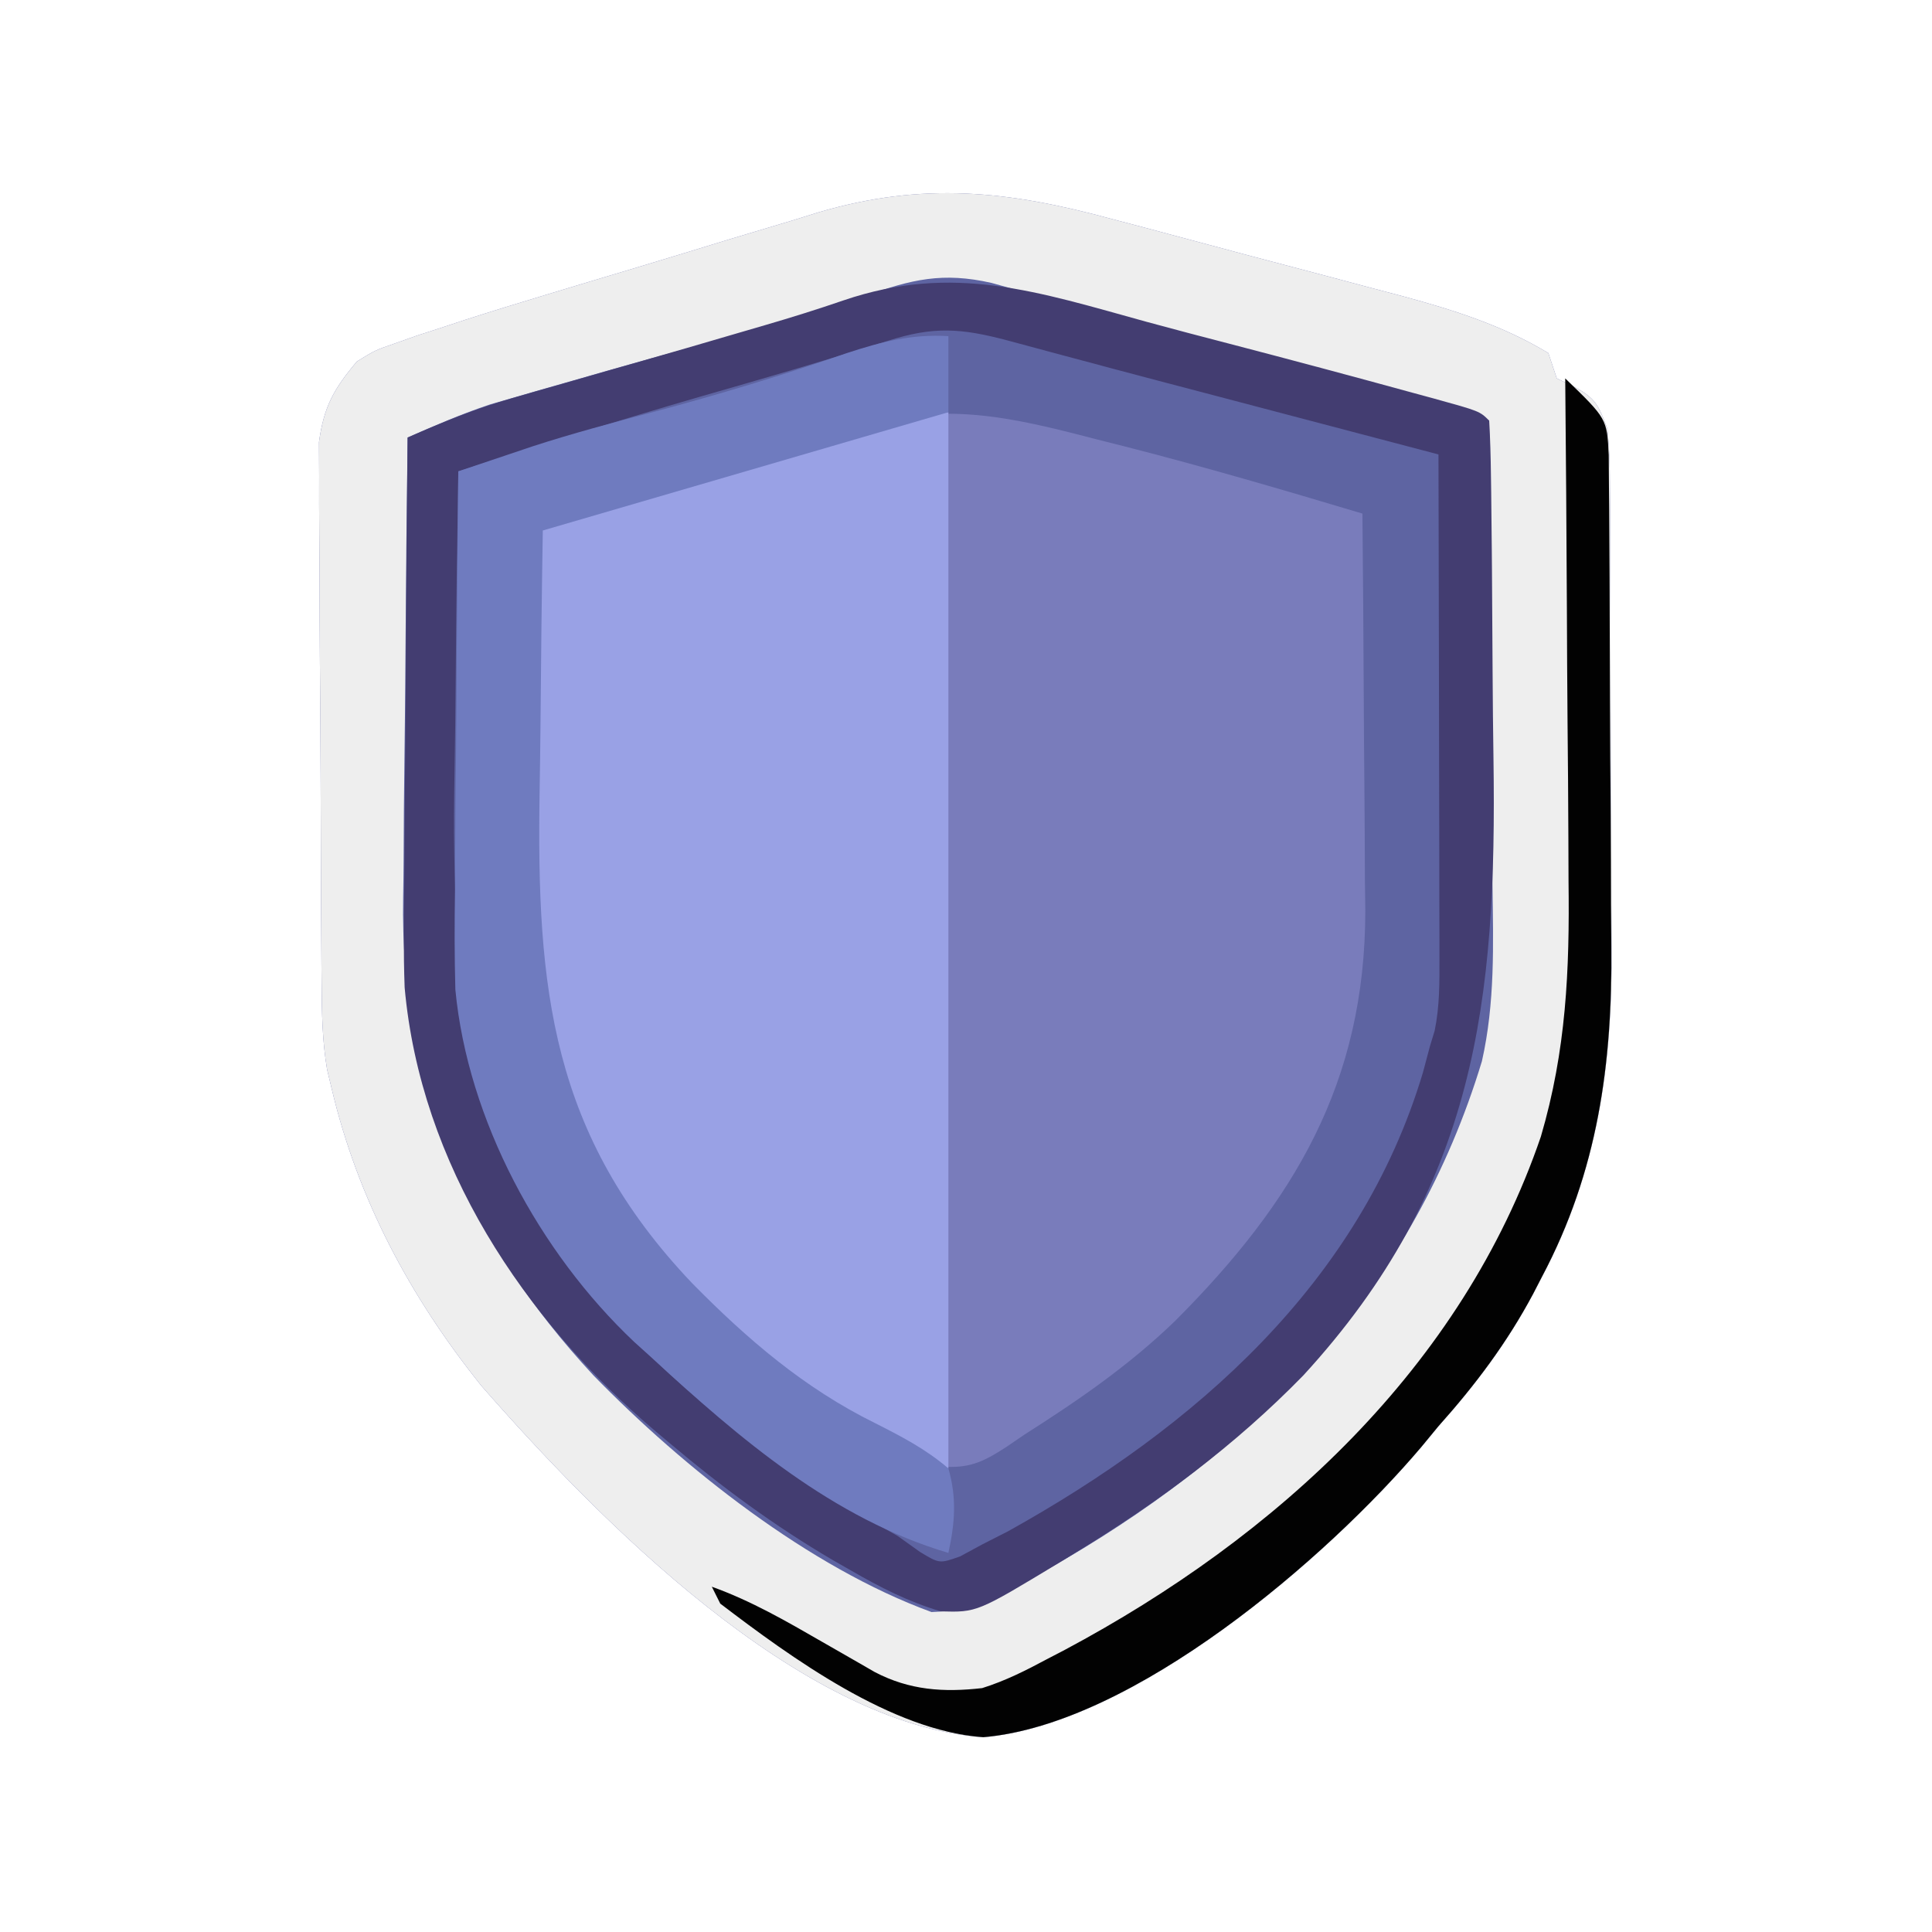
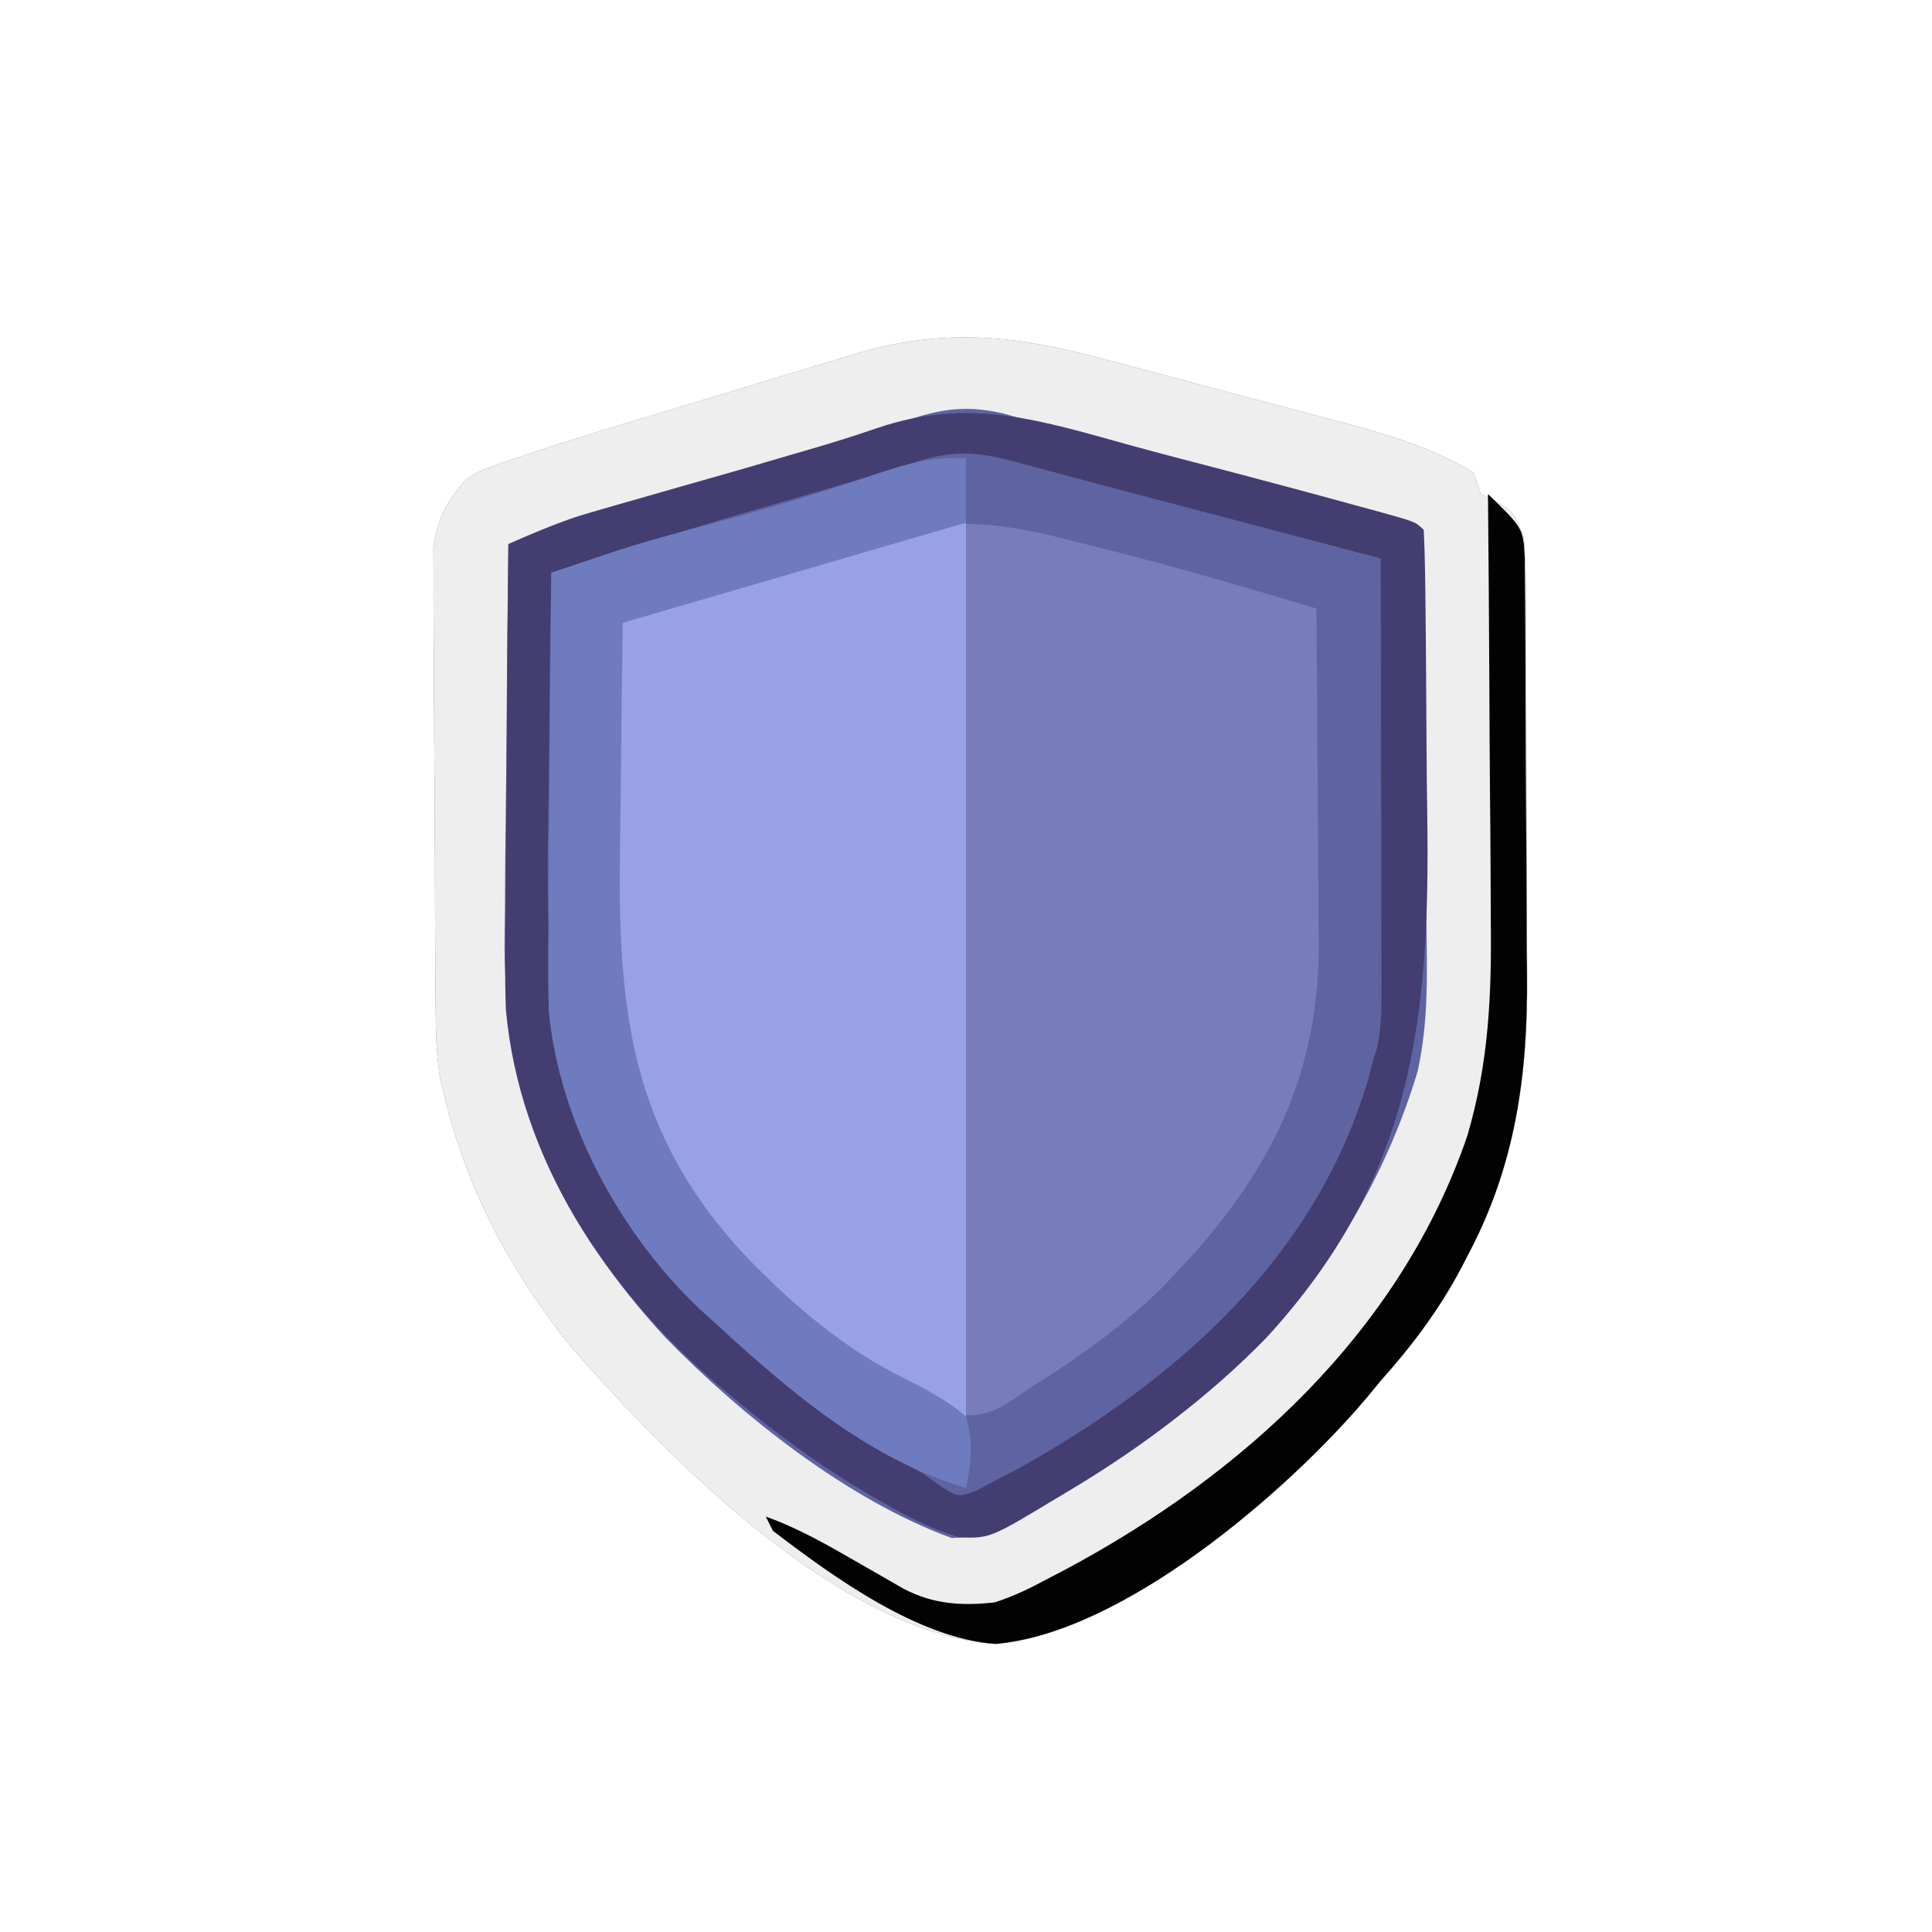
<svg xmlns="http://www.w3.org/2000/svg" viewBox="0 0 48 48">
-   <g transform="translate(2.569476 2.263326) scale(0.874715)">
+   <g transform="translate(6.2352 6.2352) scale(0.740201)">
    <g transform="translate(0 0) scale(0.24)">
      <path d="M0 0 C1.229 0.323 2.458 0.647 3.725 0.98 C6.305 1.663 8.883 2.35 11.459 3.048 C14.739 3.936 18.023 4.803 21.31 5.664 C24.48 6.495 27.646 7.342 30.812 8.188 C31.98 8.495 33.148 8.802 34.352 9.119 C40.519 10.798 46.142 12.557 51.641 15.859 C51.971 16.849 52.301 17.839 52.641 18.859 C53.28 19.169 53.919 19.478 54.578 19.797 C57.251 21.174 57.594 22.048 58.641 24.859 C58.908 28.163 58.908 28.163 58.931 32.144 C58.938 32.871 58.945 33.599 58.952 34.348 C58.971 36.754 58.974 39.16 58.977 41.566 C58.983 43.251 58.99 44.936 58.997 46.621 C59.009 50.159 59.012 53.697 59.011 57.235 C59.011 61.729 59.038 66.222 59.073 70.716 C59.095 74.202 59.099 77.688 59.098 81.174 C59.1 82.828 59.109 84.482 59.125 86.136 C59.243 99.984 57.487 112.729 50.891 125.172 C50.547 125.837 50.203 126.503 49.849 127.188 C46.757 132.989 43.021 137.96 38.641 142.859 C37.977 143.665 37.313 144.471 36.629 145.301 C25.436 158.522 2.549 178.166 -15.234 179.672 C-37.017 178.171 -60.938 153.734 -74.609 138.109 C-83.052 127.59 -89.237 116.036 -92.359 102.859 C-92.534 102.129 -92.709 101.399 -92.889 100.646 C-93.465 97.233 -93.51 93.964 -93.536 90.502 C-93.543 89.78 -93.55 89.057 -93.556 88.312 C-93.576 85.934 -93.588 83.555 -93.598 81.176 C-93.602 80.36 -93.606 79.545 -93.61 78.705 C-93.631 74.393 -93.645 70.081 -93.655 65.768 C-93.666 61.322 -93.7 56.876 -93.74 52.429 C-93.766 49.002 -93.774 45.575 -93.778 42.148 C-93.783 40.509 -93.794 38.87 -93.813 37.231 C-93.837 34.935 -93.836 32.641 -93.829 30.346 C-93.835 29.042 -93.841 27.738 -93.847 26.395 C-93.267 22.193 -92.083 20.085 -89.359 16.859 C-87.216 15.535 -87.216 15.535 -84.882 14.728 C-84 14.415 -83.119 14.102 -82.21 13.78 C-81.269 13.476 -80.329 13.173 -79.359 12.859 C-77.928 12.387 -77.928 12.387 -76.467 11.904 C-73.318 10.892 -70.159 9.924 -66.992 8.969 C-65.836 8.619 -64.68 8.27 -63.489 7.91 C-61.058 7.178 -58.626 6.448 -56.193 5.722 C-52.498 4.613 -48.81 3.483 -45.121 2.352 C-42.745 1.639 -40.369 0.928 -37.992 0.219 C-36.36 -0.287 -36.36 -0.287 -34.696 -0.804 C-22.345 -4.427 -12.294 -3.345 0 0 Z " fill="#5E64A2" transform="translate(119.3594,15.14062)" />
      <path d="M0 0 C1.157 0.292 2.314 0.584 3.506 0.885 C12.928 3.293 22.246 6.024 31.562 8.812 C31.633 16.037 31.686 23.262 31.718 30.486 C31.733 33.842 31.756 37.198 31.789 40.554 C31.826 44.427 31.842 48.299 31.855 52.172 C31.871 53.357 31.886 54.542 31.902 55.762 C31.906 76.156 23.471 90.259 9.399 104.353 C3.949 109.62 -2.048 113.753 -8.438 117.812 C-9.152 118.3 -9.866 118.787 -10.602 119.289 C-13.352 121.07 -14.995 121.847 -18.301 121.59 C-33.322 117.867 -49.673 101.142 -58.375 88.562 C-67.608 72.128 -67.058 56.209 -66.75 37.812 C-66.725 35.188 -66.702 32.563 -66.682 29.938 C-66.627 23.562 -66.544 17.187 -66.438 10.812 C-65.184 10.336 -63.929 9.86 -62.675 9.386 C-61.976 9.121 -61.278 8.856 -60.558 8.584 C-57.313 7.404 -54.007 6.446 -50.688 5.5 C-45.83 4.105 -40.987 2.682 -36.168 1.156 C-35.287 0.881 -34.405 0.605 -33.497 0.322 C-31.792 -0.213 -30.089 -0.755 -28.39 -1.308 C-18.1 -4.502 -10.245 -2.676 0 0 Z " fill="#797CBB" transform="translate(117.4375,41.1875)" />
      <path d="M0 0 C1.229 0.323 2.458 0.647 3.725 0.98 C6.305 1.663 8.883 2.35 11.459 3.048 C14.739 3.936 18.023 4.803 21.31 5.664 C24.48 6.495 27.646 7.342 30.812 8.188 C31.98 8.495 33.148 8.802 34.352 9.119 C40.519 10.798 46.142 12.557 51.641 15.859 C51.971 16.849 52.301 17.839 52.641 18.859 C53.28 19.169 53.919 19.478 54.578 19.797 C57.251 21.174 57.594 22.048 58.641 24.859 C58.908 28.163 58.908 28.163 58.931 32.144 C58.938 32.871 58.945 33.599 58.952 34.348 C58.971 36.754 58.974 39.16 58.977 41.566 C58.983 43.251 58.99 44.936 58.997 46.621 C59.009 50.159 59.012 53.697 59.011 57.235 C59.011 61.729 59.038 66.222 59.073 70.716 C59.095 74.202 59.099 77.688 59.098 81.174 C59.1 82.828 59.109 84.482 59.125 86.136 C59.243 99.984 57.487 112.729 50.891 125.172 C50.547 125.837 50.203 126.503 49.849 127.188 C46.757 132.989 43.021 137.96 38.641 142.859 C37.977 143.665 37.313 144.471 36.629 145.301 C25.436 158.522 2.549 178.166 -15.234 179.672 C-37.017 178.171 -60.938 153.734 -74.609 138.109 C-83.052 127.59 -89.237 116.036 -92.359 102.859 C-92.534 102.129 -92.709 101.399 -92.889 100.646 C-93.465 97.233 -93.51 93.964 -93.536 90.502 C-93.543 89.78 -93.55 89.057 -93.556 88.312 C-93.576 85.934 -93.588 83.555 -93.598 81.176 C-93.602 80.36 -93.606 79.545 -93.61 78.705 C-93.631 74.393 -93.645 70.081 -93.655 65.768 C-93.666 61.322 -93.7 56.876 -93.74 52.429 C-93.766 49.002 -93.774 45.575 -93.778 42.148 C-93.783 40.509 -93.794 38.87 -93.813 37.231 C-93.837 34.935 -93.836 32.641 -93.829 30.346 C-93.835 29.042 -93.841 27.738 -93.847 26.395 C-93.267 22.193 -92.083 20.085 -89.359 16.859 C-87.216 15.535 -87.216 15.535 -84.882 14.728 C-84 14.415 -83.119 14.102 -82.21 13.78 C-81.269 13.476 -80.329 13.173 -79.359 12.859 C-77.928 12.387 -77.928 12.387 -76.467 11.904 C-73.318 10.892 -70.159 9.924 -66.992 8.969 C-65.836 8.619 -64.68 8.27 -63.489 7.91 C-61.058 7.178 -58.626 6.448 -56.193 5.722 C-52.498 4.613 -48.81 3.483 -45.121 2.352 C-42.745 1.639 -40.369 0.928 -37.992 0.219 C-36.36 -0.287 -36.36 -0.287 -34.696 -0.804 C-22.345 -4.427 -12.294 -3.345 0 0 Z M-29.234 9.109 C-34.218 10.841 -39.185 12.409 -44.297 13.734 C-51.183 15.523 -58.024 17.447 -64.859 19.422 C-65.887 19.715 -66.914 20.008 -67.972 20.31 C-69.448 20.739 -69.448 20.739 -70.953 21.176 C-71.826 21.428 -72.7 21.68 -73.6 21.94 C-76.953 23.057 -80.125 24.433 -83.359 25.859 C-83.476 34.562 -83.565 43.265 -83.618 51.968 C-83.644 56.011 -83.679 60.054 -83.737 64.097 C-83.792 68.013 -83.821 71.929 -83.834 75.846 C-83.843 77.325 -83.861 78.804 -83.888 80.283 C-84.279 102.268 -76.326 120.719 -61.359 136.859 C-50.672 147.819 -35.872 159.561 -21.359 164.859 C-16.114 164.718 -12.167 162.43 -7.734 159.859 C-7.031 159.456 -6.328 159.052 -5.604 158.636 C17.871 144.892 35.786 126.07 43.781 99.668 C45.34 92.761 45.13 85.876 45.031 78.84 C45.024 77.244 45.018 75.648 45.014 74.053 C44.999 69.898 44.96 65.744 44.915 61.59 C44.874 57.333 44.856 53.076 44.836 48.818 C44.793 40.498 44.725 32.179 44.641 23.859 C43.232 23.383 41.823 22.909 40.414 22.435 C39.629 22.171 38.844 21.906 38.036 21.634 C34.318 20.432 30.55 19.454 26.766 18.484 C25.096 18.051 23.427 17.617 21.758 17.184 C20.912 16.965 20.066 16.746 19.194 16.521 C15.89 15.665 12.588 14.797 9.287 13.928 C7.698 13.509 6.108 13.092 4.518 12.676 C0.768 11.692 -2.976 10.694 -6.711 9.656 C-7.392 9.469 -8.073 9.281 -8.774 9.088 C-10.604 8.583 -12.431 8.071 -14.258 7.559 C-20.025 6.258 -23.679 7.126 -29.234 9.109 Z " fill="#EEEEEE" transform="translate(119.3594,15.14062)" />
      <path d="M0 0 C0 41.25 0 82.5 0 125 C-11.384 121.205 -20.424 113.208 -29 105 C-29.709 104.354 -30.418 103.708 -31.148 103.043 C-42.448 92.414 -48.756 78.929 -49.4 63.453 C-49.551 55.967 -49.438 48.486 -49.312 41 C-49.287 38.375 -49.265 35.75 -49.244 33.125 C-49.19 26.749 -49.106 20.375 -49 14 C-47.746 13.523 -46.492 13.048 -45.237 12.573 C-44.539 12.309 -43.84 12.044 -43.121 11.771 C-39.875 10.591 -36.569 9.634 -33.25 8.688 C-28.352 7.275 -23.462 5.843 -18.59 4.344 C-17.69 4.068 -16.791 3.793 -15.864 3.509 C-14.108 2.97 -12.354 2.427 -10.601 1.88 C-9.798 1.634 -8.995 1.389 -8.168 1.137 C-7.459 0.917 -6.75 0.698 -6.02 0.471 C-4 0 -4 0 0 0 Z " fill="#99A1E5" transform="translate(100,38)" />
      <path d="M0 0 C3.235 0.884 6.479 1.73 9.724 2.574 C17.046 4.481 24.353 6.438 31.649 8.439 C32.426 8.65 33.203 8.861 34.003 9.078 C39.408 10.573 39.408 10.573 40.524 11.689 C40.65 13.833 40.705 15.98 40.733 18.127 C40.743 18.8 40.753 19.474 40.763 20.168 C40.793 22.413 40.814 24.659 40.833 26.904 C40.84 27.675 40.846 28.446 40.853 29.241 C40.886 33.34 40.91 37.439 40.929 41.538 C40.947 44.901 40.982 48.262 41.032 51.625 C41.453 80.407 38.955 102.436 18.524 124.689 C10.39 133.023 1.45 139.632 -8.476 145.689 C-9.082 146.062 -9.688 146.434 -10.312 146.818 C-20.081 152.727 -20.081 152.727 -24.374 152.611 C-28.262 151.456 -31.536 149.774 -35.038 147.752 C-35.738 147.352 -36.437 146.951 -37.158 146.539 C-44.072 142.488 -50.359 137.851 -56.476 132.689 C-57.002 132.248 -57.528 131.807 -58.07 131.353 C-73.76 118.042 -85.947 99.729 -87.827 78.775 C-87.981 74.592 -87.928 70.413 -87.866 66.229 C-87.859 64.702 -87.853 63.175 -87.849 61.648 C-87.834 57.679 -87.795 53.711 -87.75 49.742 C-87.709 45.673 -87.691 41.603 -87.671 37.533 C-87.628 29.585 -87.56 21.637 -87.476 13.689 C-83.398 11.89 -79.432 10.267 -75.14 9.041 C-74.166 8.76 -73.193 8.48 -72.19 8.191 C-71.17 7.902 -70.151 7.612 -69.101 7.314 C-66.951 6.696 -64.801 6.078 -62.651 5.459 C-61.6 5.158 -60.549 4.857 -59.466 4.547 C-56.101 3.582 -52.74 2.604 -49.382 1.617 C-47.999 1.211 -46.616 0.807 -45.232 0.406 C-42.092 -0.509 -38.99 -1.478 -35.897 -2.541 C-22.874 -6.978 -12.837 -3.535 0 0 Z M-30.663 2.252 C-38.051 4.583 -45.483 6.741 -52.929 8.875 C-62.499 11.642 -71.985 14.667 -81.476 17.689 C-81.616 25.853 -81.722 34.017 -81.786 42.182 C-81.817 45.975 -81.859 49.768 -81.928 53.561 C-82.384 79.324 -80.348 99.483 -61.937 119.204 C-52.21 129.277 -41.628 136.811 -29.476 143.689 C-28.176 144.618 -28.176 144.618 -26.851 145.564 C-24.527 146.972 -24.527 146.972 -22.065 146.092 C-20.783 145.398 -20.783 145.398 -19.476 144.689 C-17.962 143.918 -17.962 143.918 -16.417 143.131 C5.756 130.801 25.228 113.751 32.685 88.834 C33.1 87.277 33.1 87.277 33.524 85.689 C33.704 85.099 33.884 84.508 34.07 83.9 C34.674 80.961 34.644 78.178 34.638 75.177 C34.638 74.532 34.638 73.888 34.638 73.224 C34.638 71.103 34.63 68.982 34.622 66.861 C34.62 65.387 34.619 63.913 34.618 62.439 C34.614 58.566 34.604 54.693 34.593 50.82 C34.583 46.865 34.578 42.91 34.573 38.955 C34.563 31.2 34.545 23.445 34.524 15.689 C33.263 15.358 32.002 15.026 30.702 14.684 C27.338 13.798 23.973 12.913 20.608 12.027 C19.353 11.697 19.353 11.697 18.071 11.36 C16.36 10.909 14.649 10.459 12.938 10.009 C12.113 9.792 11.287 9.574 10.437 9.35 C9.7 9.157 8.964 8.963 8.205 8.763 C5.916 8.161 3.627 7.56 1.337 6.959 C-2.041 6.071 -5.415 5.17 -8.788 4.264 C-9.656 4.032 -10.524 3.8 -11.419 3.561 C-13.088 3.114 -14.756 2.665 -16.423 2.213 C-21.96 0.737 -25.256 0.508 -30.663 2.252 Z " fill="#433D71" transform="translate(123.4756,27.31055)" />
      <path d="M0 0 C0 2.97 0 5.94 0 9 C-16 13.667 -32 18.333 -48 23 C-48.128 30.682 -48.215 38.364 -48.275 46.047 C-48.3 48.654 -48.334 51.261 -48.377 53.867 C-48.757 77.159 -47.034 94.534 -30.306 112.104 C-23.818 118.696 -17.066 124.5 -8.715 128.621 C-5.525 130.237 -2.724 131.68 0 134 C1.004 137.531 0.774 140.439 0 144 C-13.638 139.967 -24.728 130.463 -35 121 C-35.721 120.35 -36.441 119.701 -37.184 119.031 C-48.4 108.439 -56.881 92.771 -58.349 77.335 C-58.459 73.39 -58.452 69.457 -58.391 65.512 C-58.383 64.073 -58.377 62.634 -58.373 61.196 C-58.358 57.455 -58.319 53.716 -58.275 49.976 C-58.233 46.141 -58.215 42.306 -58.195 38.471 C-58.153 30.98 -58.085 23.49 -58 16 C-56.116 15.364 -54.232 14.731 -52.348 14.098 C-51.298 13.745 -50.249 13.391 -49.168 13.028 C-44.49 11.51 -39.755 10.25 -35 9 C-27.223 6.921 -19.606 4.637 -12 2 C-7.942 0.667 -4.317 -0.262 0 0 Z " fill="#6F7BBF" transform="translate(100,29)" />
      <path d="M0 0 C4.941 4.782 4.941 4.782 5.147 9.063 C5.157 10.381 5.167 11.699 5.177 13.057 C5.184 13.785 5.19 14.512 5.197 15.261 C5.217 17.678 5.228 20.095 5.238 22.512 C5.242 23.341 5.246 24.17 5.251 25.024 C5.272 29.424 5.286 33.824 5.295 38.225 C5.306 42.734 5.34 47.244 5.38 51.753 C5.407 55.248 5.415 58.742 5.418 62.237 C5.423 63.896 5.435 65.556 5.453 67.215 C5.6 81.097 3.864 93.838 -2.75 106.312 C-3.265 107.31 -3.265 107.31 -3.791 108.329 C-6.883 114.129 -10.62 119.101 -15 124 C-15.996 125.208 -15.996 125.208 -17.012 126.441 C-28.205 139.662 -51.091 159.306 -68.875 160.812 C-79.705 160.066 -91.589 151.408 -100 145 C-100.33 144.34 -100.66 143.68 -101 143 C-96.32 144.679 -92.166 147.089 -87.875 149.562 C-86.457 150.379 -85.038 151.193 -83.617 152.004 C-82.994 152.363 -82.372 152.722 -81.73 153.092 C-77.599 155.26 -73.561 155.52 -69 155 C-66.27 154.143 -63.829 152.915 -61.312 151.562 C-60.623 151.203 -59.933 150.844 -59.222 150.474 C-34.178 137.12 -12.205 117.012 -2.882 89.729 C0.115 79.519 0.528 70.064 0.391 59.473 C0.383 57.745 0.377 56.018 0.373 54.291 C0.358 49.798 0.319 45.305 0.275 40.812 C0.233 36.206 0.215 31.6 0.195 26.994 C0.153 17.996 0.085 8.998 0 0 Z " fill="#020202" transform="translate(173,34)" />
    </g>
  </g>
</svg>
